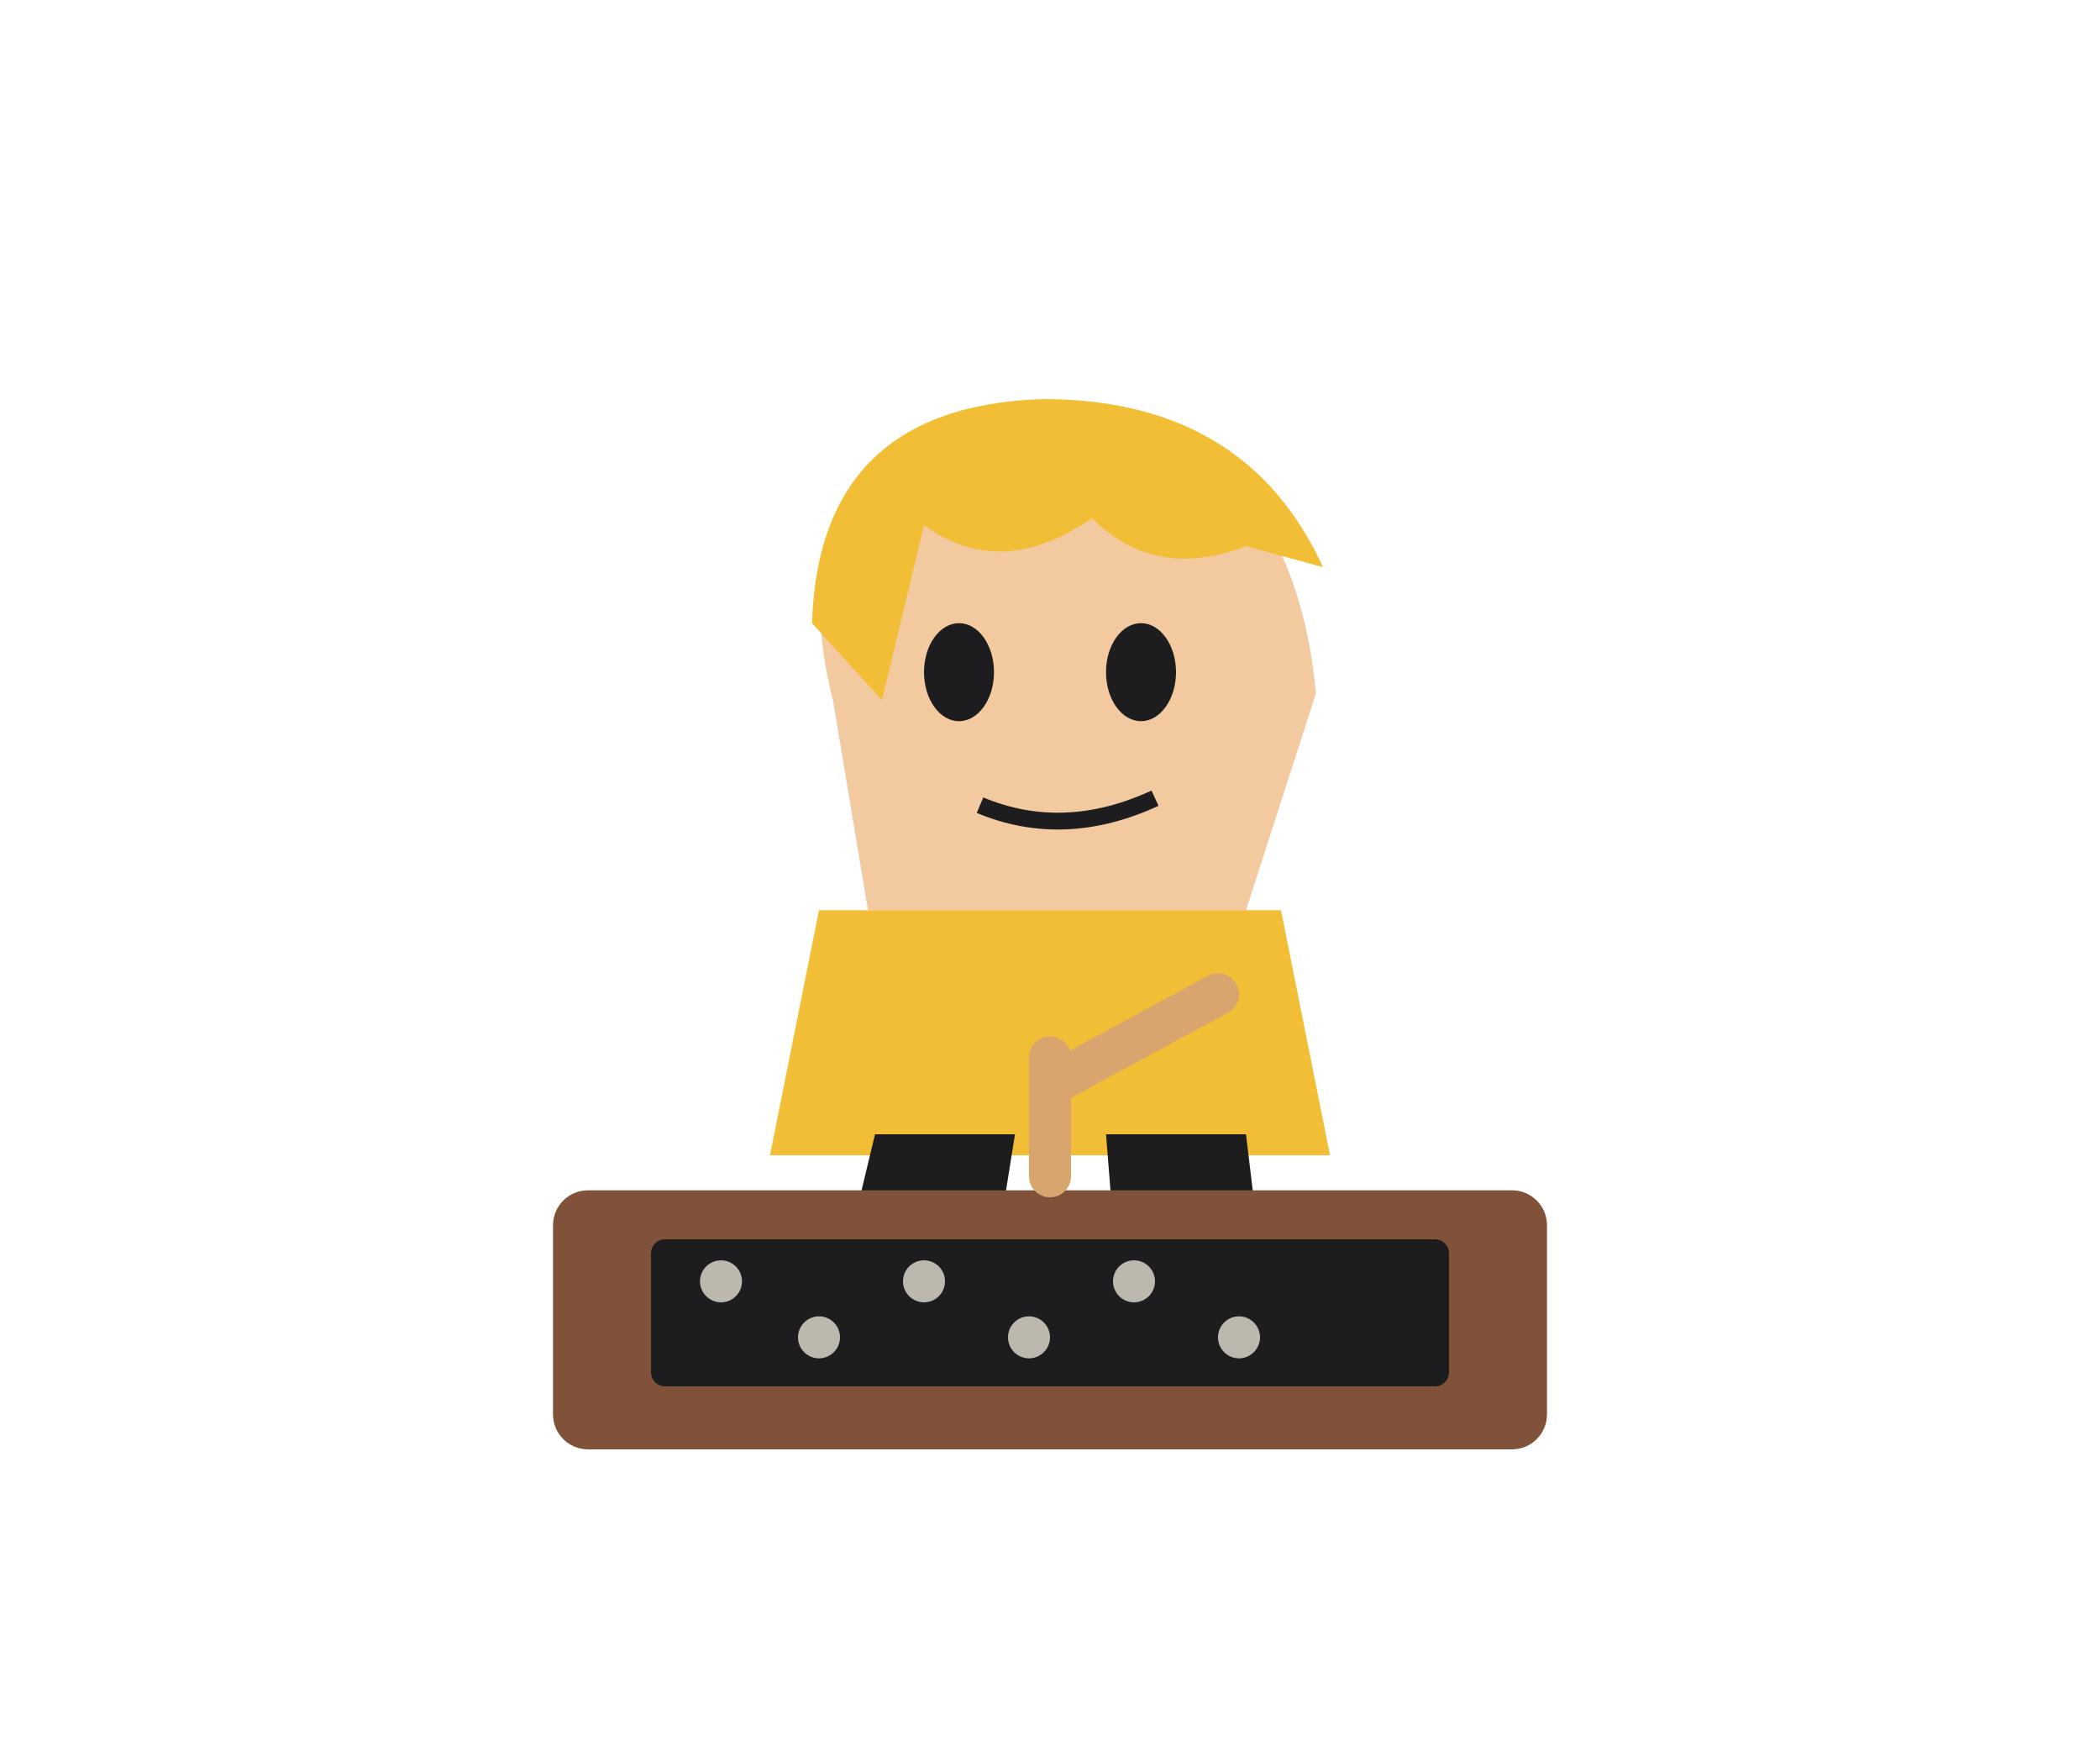
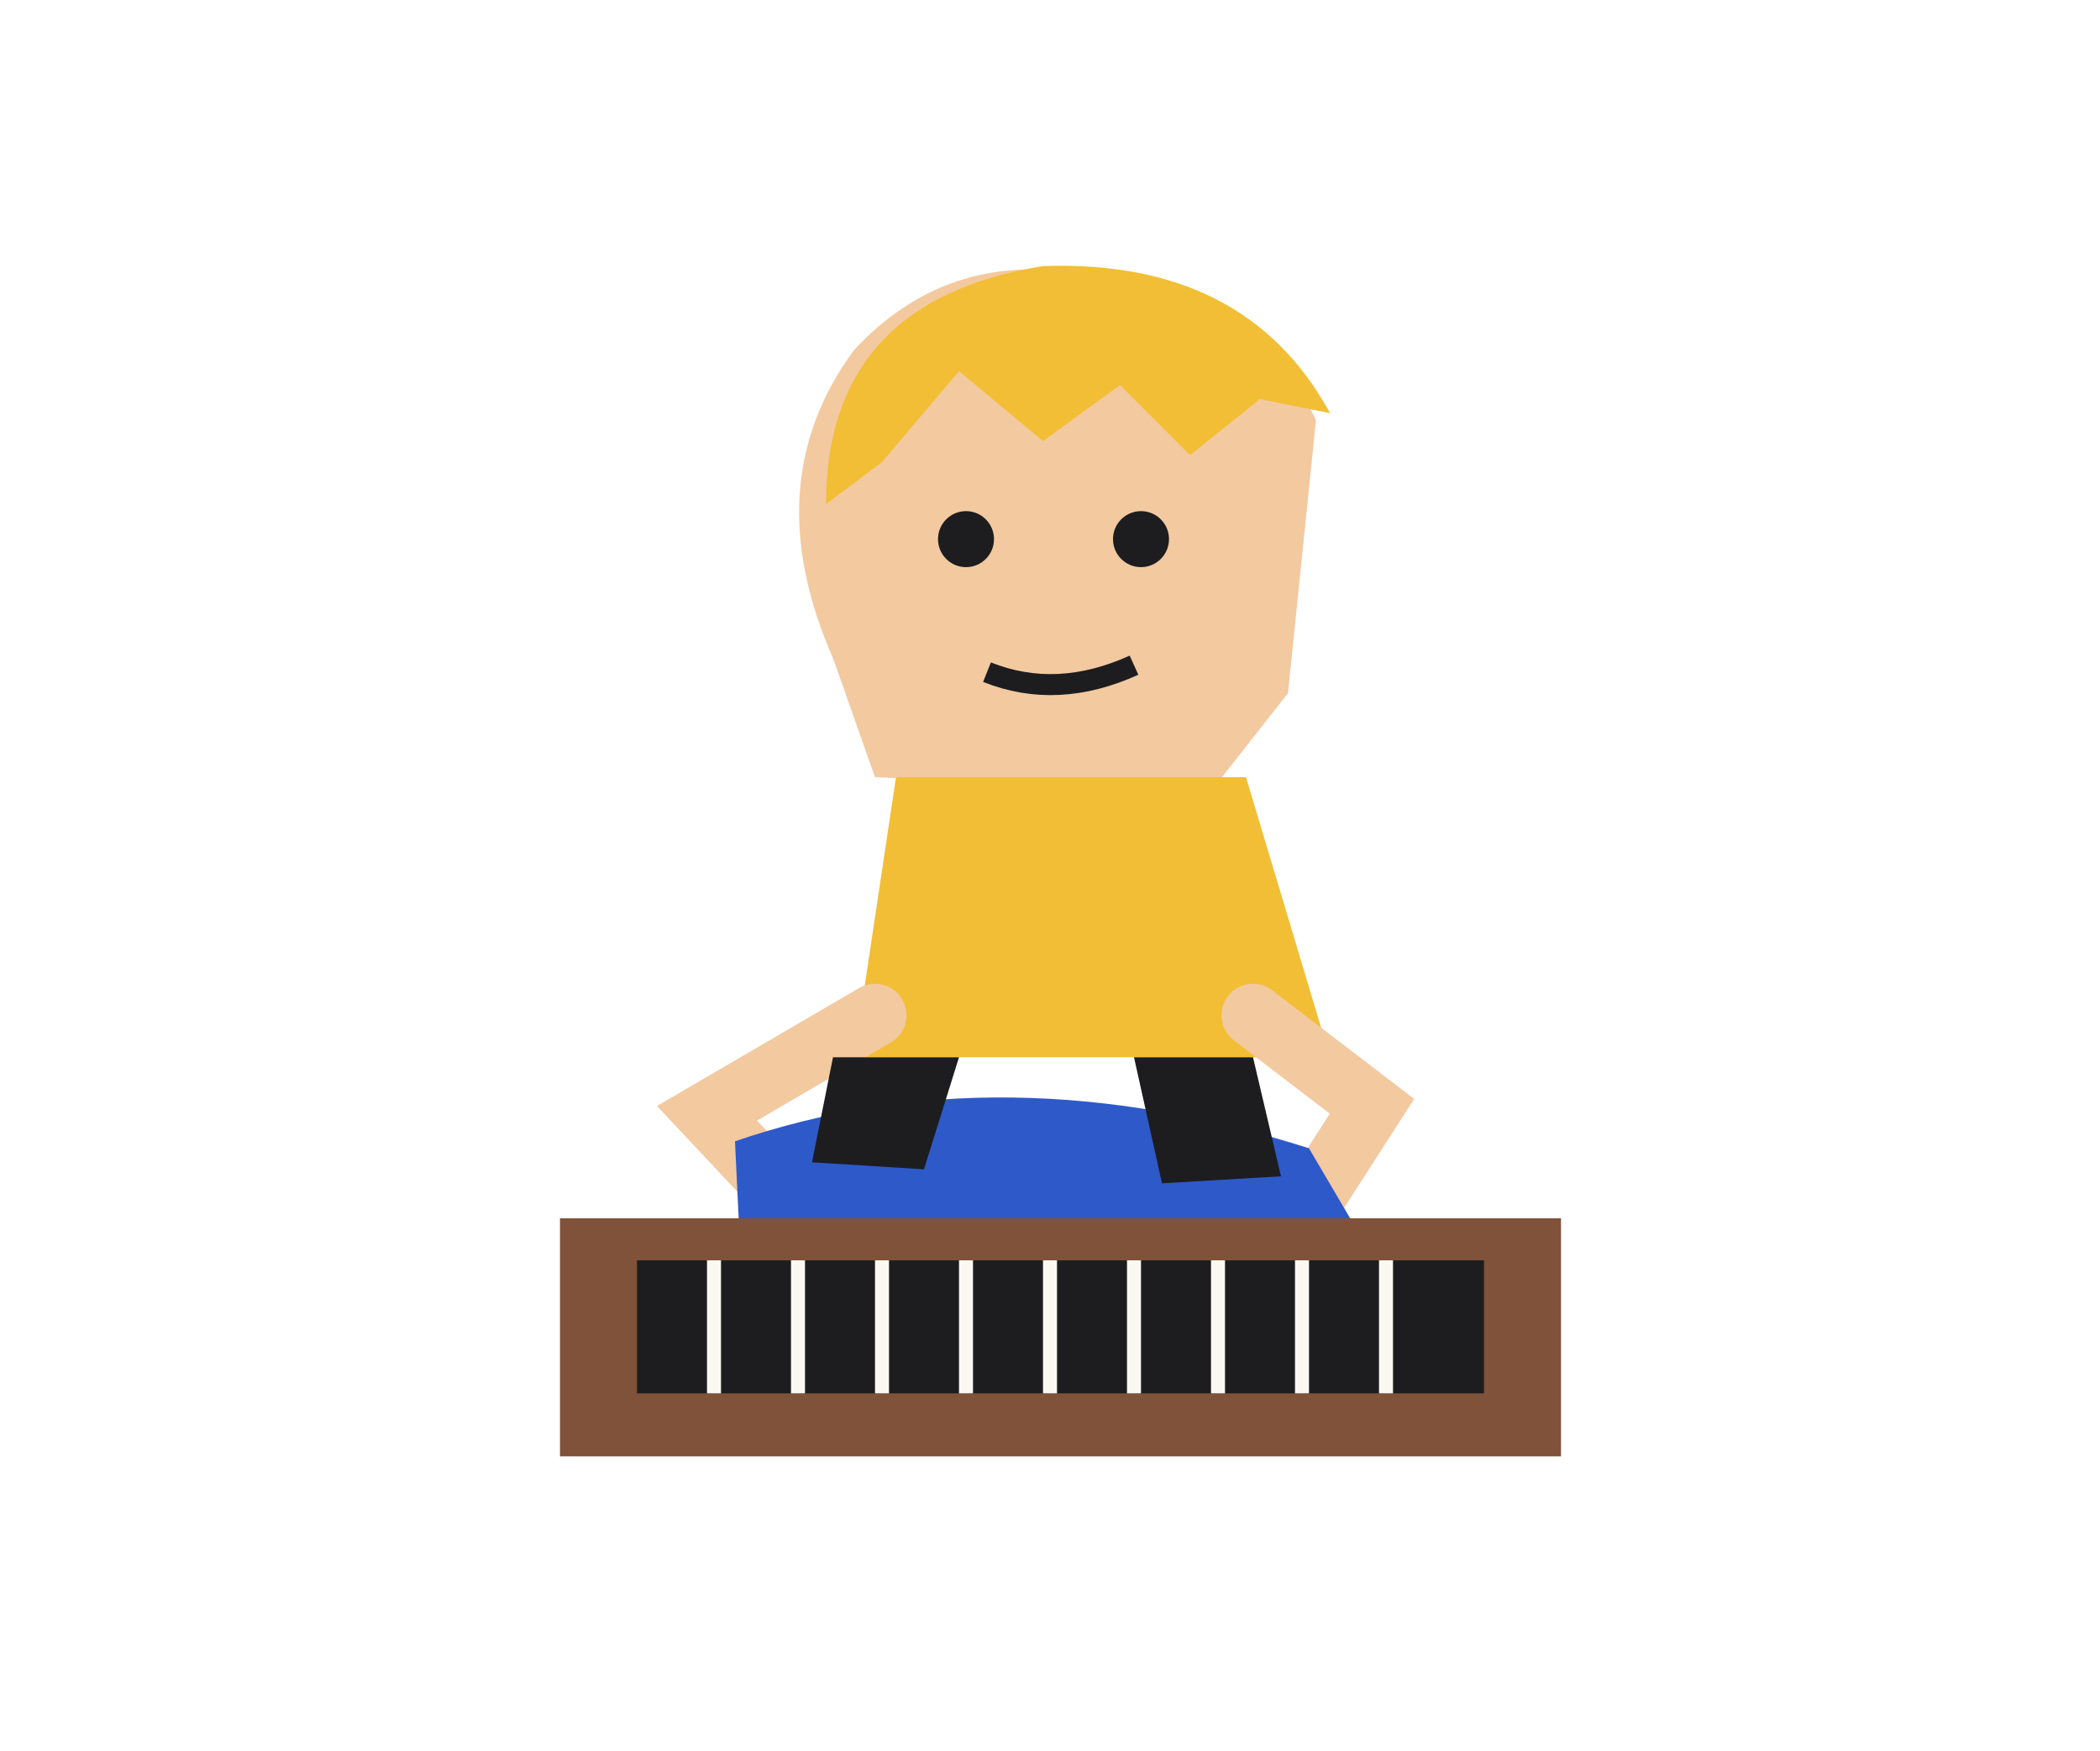
- <svg xmlns="http://www.w3.org/2000/svg" width="300" height="250" viewBox="25 0 250 250">
-   <path d="M119 100 Q110 65 146 58 Q184 58 188 99 L178 130 L124 130Z" fill="#F3C9A0" />
-   <path d="M116 89 Q117 58 149 57 Q178 57 189 81 L178 78 Q165 83 156 74 Q143 83 132 75 L126 100Z" fill="#F2BE35" />
-   <ellipse cx="137" cy="96" rx="5" ry="7" fill="#1D1D1F" />
-   <ellipse cx="163" cy="96" rx="5" ry="7" fill="#1D1D1F" />
-   <path d="M140 115 Q152 120 165 114" fill="none" stroke="#1D1D1F" stroke-width="2.4" />
-   <path d="M117 130 L183 130 L190 165 L110 165Z" fill="#F2BE35" />
-   <path d="M125 162 L145 162 L141 187 L119 187Z M158 162 L178 162 L181 187 L160 187Z" fill="#1D1D1F" />
-   <ellipse cx="130" cy="190" rx="15" ry="6" fill="#1D1D1F" />
-   <ellipse cx="172" cy="190" rx="15" ry="6" fill="#1D1D1F" />
-   <rect x="79" y="170" width="142" height="37" rx="5" fill="#80523A" />
-   <rect x="93" y="177" width="114" height="21" rx="2" fill="#1D1D1F" />
-   <g fill="#BDB8AE">
-     <circle cx="103" cy="183" r="3" />
-     <circle cx="117" cy="191" r="3" />
-     <circle cx="132" cy="183" r="3" />
-     <circle cx="147" cy="191" r="3" />
-     <circle cx="162" cy="183" r="3" />
-     <circle cx="177" cy="191" r="3" />
-   </g>
-   <path d="M150 168 L150 151 M150 155 L174 142" stroke="#D8A56E" stroke-width="6" stroke-linecap="round" />
+ <svg xmlns="http://www.w3.org/2000/svg" width="300" height="250" viewBox="0 0 300 250">
+   <path d="M119 94 Q108 69 122 50 Q135 36 154 39 Q178 39 188 60 L184 99 L173 113 L125 111Z" fill="#F3C9A0" />
+   <path d="M118 72 Q118 43 149 38 Q178 37 190 59 L180 57 L170 65 L160 55 L149 63 L137 53 L126 66Z" fill="#F2BE35" />
+   <circle cx="138" cy="77" r="4" fill="#1D1D1F" />
+   <circle cx="163" cy="77" r="4" fill="#1D1D1F" />
+   <path d="M141 96 Q151 100 162 95" fill="none" stroke="#1D1D1F" stroke-width="3" />
+   <path d="M128 111 L178 111 L190 151 L122 151Z" fill="#F2BE35" />
+   <path d="M125 145 L101 159 L116 175 M179 145 L196 158 L187 172" fill="none" stroke="#F3C9A0" stroke-width="9" stroke-linecap="round" />
+   <path d="M105 163 Q143 150 187 164 L197 181 L187 188 L106 184Z" fill="#2E59C9" />
+   <path d="M80 174 L223 174 L223 208 L80 208Z" fill="#80523A" />
+   <path d="M91 180 L212 180 L212 199 L91 199Z" fill="#1D1D1F" />
+   <path d="M102 180 V199 M114 180 V199 M126 180 V199 M138 180 V199 M150 180 V199 M162 180 V199 M174 180 V199 M186 180 V199 M198 180 V199" stroke="#FBF8F1" stroke-width="2" />
+   <path d="M119 151 L137 151 L132 167 L116 166Z M162 151 L179 151 L183 168 L166 169Z" fill="#1D1D1F" />
</svg>
